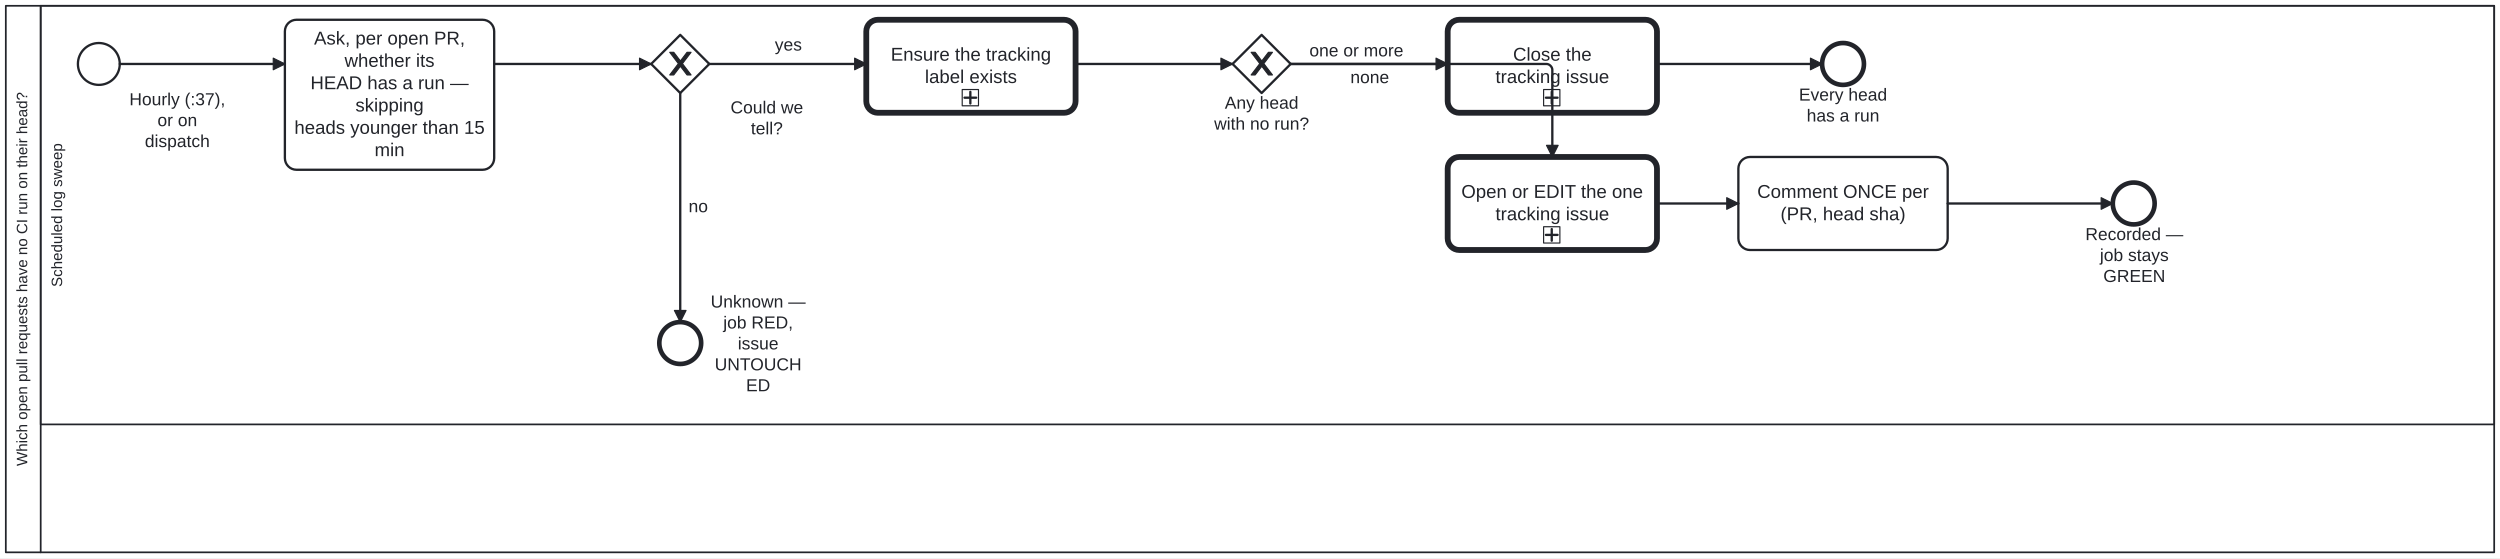
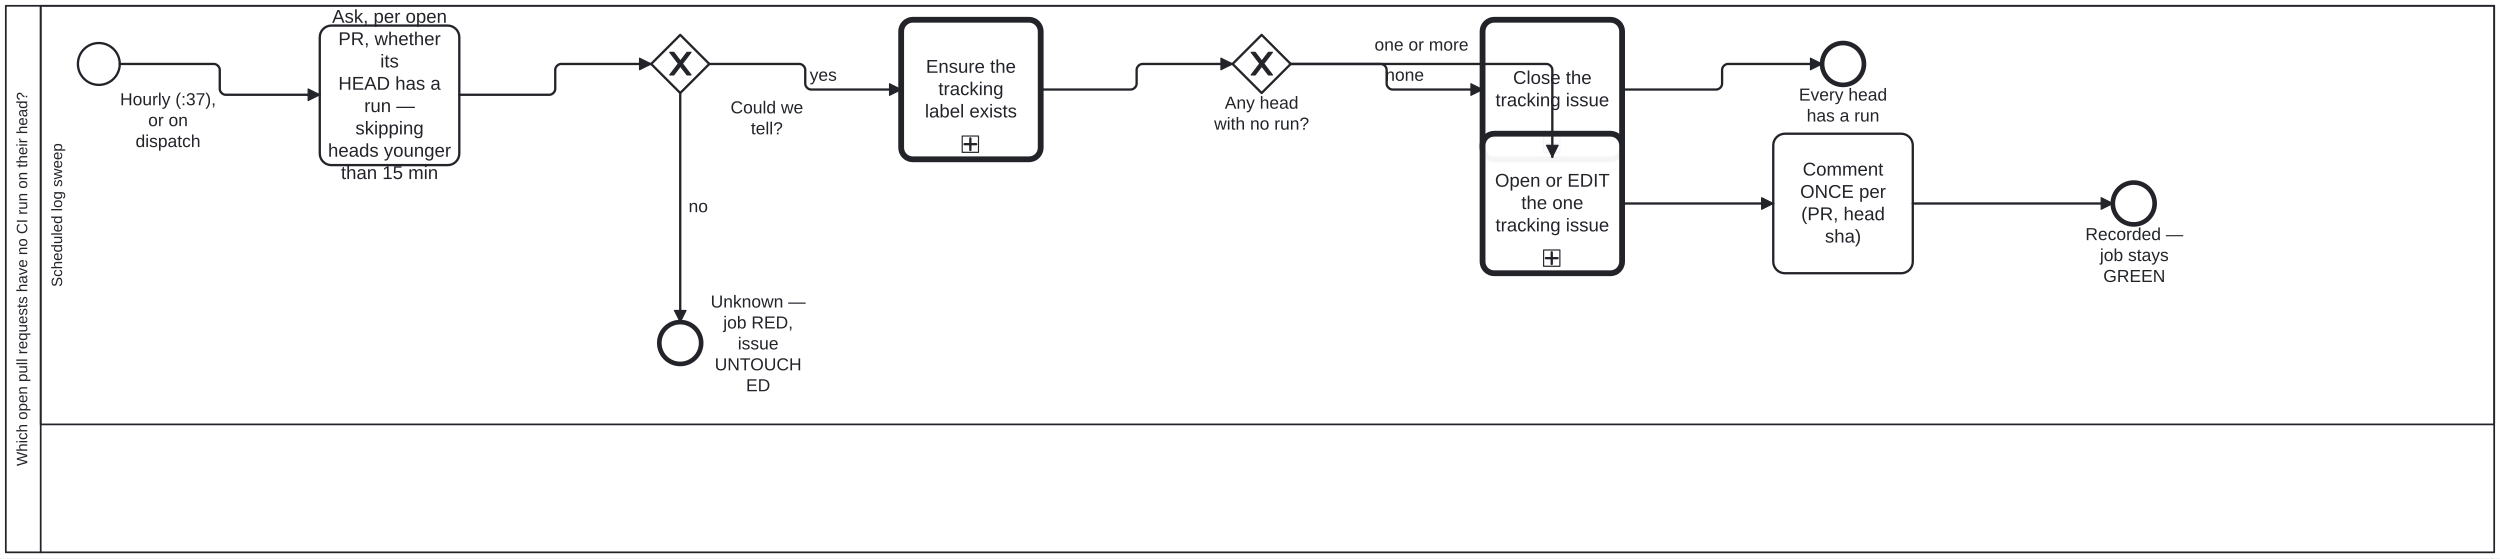
<svg xmlns="http://www.w3.org/2000/svg" width="100%" style="max-width:100%;height:auto" viewBox="55 55 2150 480" version="1.1">
  <rect x="55" y="55" width="2150" height="480" fill="#ffffff" />
  <g class="djs-group">
    <g class="djs-element djs-shape" data-element-id="Participant_Process_PrChecksPresent" style="display: block;" transform="matrix(1 0 0 1 60 60)">
      <g class="djs-visual">
        <rect x="0" y="0" width="2140" height="470" rx="0" ry="0" style="stroke-linecap: round; stroke-linejoin: round; stroke: rgb(34, 36, 42); stroke-width: 1.5px; fill: white; fill-opacity: 0.95;" />
        <path style="fill: none; stroke-linecap: round; stroke-linejoin: round; stroke: rgb(34, 36, 42); stroke-width: 1.5px;" d="M30,0L30,470" />
        <text lineHeight="1.05" class="djs-label" transform="matrix(-1.83697e-16 -1 1 -1.83697e-16 0 470)" style="font-family: Arial, sans-serif; font-size: 13px; font-weight: normal; fill: rgb(34, 36, 42);">
          <tspan x="74.204" y="18.413">Which open pull requests have no CI run on their head?</tspan>
        </text>
      </g>
      <rect class="djs-hit djs-hit-all" x="0" y="0" width="2140" height="470" style="fill: none; stroke-opacity: 0; stroke: white; stroke-width: 15px;" />
    </g>
    <g class="djs-children">
      <g class="djs-group">
        <g class="djs-element djs-shape" data-element-id="Lane_Ci" style="display: block;" transform="matrix(1 0 0 1 90 60)">
          <g class="djs-visual">
            <rect x="0" y="0" width="2110" height="360" rx="0" ry="0" style="stroke-linecap: round; stroke-linejoin: round; stroke: rgb(34, 36, 42); stroke-width: 1.5px; fill: white; fill-opacity: 0.25;" />
            <text lineHeight="1.05" class="djs-label" transform="matrix(-1.83697e-16 -1 1 -1.83697e-16 0 360)" style="font-family: Arial, sans-serif; font-size: 13px; font-weight: normal; fill: rgb(34, 36, 42);">
              <tspan x="118.206" y="18.413">Scheduled log sweep</tspan>
            </text>
          </g>
          <rect class="djs-hit djs-hit-all" x="0" y="0" width="2110" height="360" style="fill: none; stroke-opacity: 0; stroke: white; stroke-width: 15px;" />
        </g>
      </g>
      <g class="djs-group">
        <g class="djs-element djs-shape" data-element-id="Start_Sweep" style="display: block;" transform="matrix(1 0 0 1 122 92)">
          <g class="djs-visual">
            <circle cx="18" cy="18" r="18" style="stroke-linecap: round; stroke-linejoin: round; stroke: rgb(34, 36, 42); stroke-width: 2px; fill: white; fill-opacity: 0.95;" />
          </g>
          <rect class="djs-hit djs-hit-all" x="0" y="0" width="36" height="36" style="fill: none; stroke-opacity: 0; stroke: white; stroke-width: 15px;" />
        </g>
      </g>
      <g class="djs-group">
-         <g class="djs-element djs-shape" data-element-id="Start_Sweep_label" style="display: block;" transform="matrix(1 0 0 1 166 132)">
+         <g class="djs-element djs-shape" data-element-id="Start_Sweep_label" style="display: block;" transform="matrix(1 0 0 1 158 132)">
          <g class="djs-visual">
            <text lineHeight="1.2" class="djs-label" style="font-family: Arial, sans-serif; font-size: 15px; font-weight: normal; fill: rgb(34, 36, 42);">
              <tspan x="0.239" y="13.5">Hourly (:37),</tspan>
              <tspan x="24.405" y="31.5">or on </tspan>
              <tspan x="13.565" y="49.5">dispatch</tspan>
            </text>
          </g>
          <rect class="djs-hit djs-hit-all" x="0" y="0" width="83" height="54" style="fill: none; stroke-opacity: 0; stroke: white; stroke-width: 15px;" />
        </g>
      </g>
      <g class="djs-group">
-         <g class="djs-element djs-shape" data-element-id="Task_Sweep" style="display: block;" transform="matrix(1 0 0 1 300 72)">
-           <g class="djs-visual">
-             <rect x="0" y="0" width="180" height="129" rx="10" ry="10" style="stroke-linecap: round; stroke-linejoin: round; stroke: rgb(34, 36, 42); stroke-width: 2px; fill: white; fill-opacity: 0.95;" />
-             <text lineHeight="1.2" class="djs-label" style="font-family: Arial, sans-serif; font-size: 16px; font-weight: normal; fill: rgb(34, 36, 42);">
-               <tspan x="25.078" y="21.3">Ask, per open PR, </tspan>
-               <tspan x="51.316" y="40.5">whether its</tspan>
-               <tspan x="21.973" y="59.7">HEAD has a run — </tspan>
-               <tspan x="60.648" y="78.9">skipping</tspan>
-               <tspan x="8.156" y="98.1">heads younger than 15</tspan>
-               <tspan x="77.109" y="117.3">min</tspan>
-             </text>
-           </g>
-           <rect class="djs-hit djs-hit-all" x="0" y="0" width="180" height="129" style="fill: none; stroke-opacity: 0; stroke: white; stroke-width: 15px;" />
+         <g class="djs-element djs-shape" data-element-id="Task_Sweep" style="display: block;" transform="matrix(1 0 0 1 330 77)">
+           <g class="djs-visual">
+             <rect x="0" y="0" width="120" height="120" rx="10" ry="10" style="stroke-linecap: round; stroke-linejoin: round; stroke: rgb(34, 36, 42); stroke-width: 2px; fill: white; fill-opacity: 0.95;" />
+             <text lineHeight="1.2" class="djs-label" style="font-family: Arial, sans-serif; font-size: 16px; font-weight: normal; fill: rgb(34, 36, 42);">
+               <tspan x="10.637" y="-2.4">Ask, per open </tspan>
+               <tspan x="15.98" y="16.8">PR, whether </tspan>
+               <tspan x="52" y="36">its</tspan>
+               <tspan x="15.98" y="55.2">HEAD has a </tspan>
+               <tspan x="38.215" y="74.4">run — </tspan>
+               <tspan x="30.648" y="93.6">skipping</tspan>
+               <tspan x="7.07" y="112.8">heads younger</tspan>
+               <tspan x="18.195" y="132">than 15 min</tspan>
+             </text>
+           </g>
+           <rect class="djs-hit djs-hit-all" x="0" y="0" width="120" height="120" style="fill: none; stroke-opacity: 0; stroke: white; stroke-width: 15px;" />
        </g>
      </g>
      <g class="djs-group">
        <g class="djs-element djs-shape" data-element-id="GW_Determined" style="display: block;" transform="matrix(1 0 0 1 615 85)">
          <g class="djs-visual">
            <polygon points="25,0 50,25 25,50 0,25" style="stroke-linecap: round; stroke-linejoin: round; stroke: rgb(34, 36, 42); stroke-width: 2px; fill: white; fill-opacity: 0.95;" />
            <path d="m 16,15 7.429,9.714 -7.429,9.714 3.429,0 5.714,-7.464 5.714,7.464 3.429,0 -7.429,-9.714 7.429,-9.714 -3.429,0 -5.714,7.464 -5.714,-7.464 -3.429,0 z" style="fill: rgb(34, 36, 42); stroke-linecap: round; stroke-linejoin: round; stroke: rgb(34, 36, 42); stroke-width: 1px;" />
          </g>
          <rect class="djs-hit djs-hit-all" x="0" y="0" width="50" height="50" style="fill: none; stroke-opacity: 0; stroke: white; stroke-width: 15px;" />
        </g>
      </g>
      <g class="djs-group">
        <g class="djs-element djs-shape" data-element-id="GW_Determined_label" style="display: block;" transform="matrix(1 0 0 1 683 139)">
          <g class="djs-visual">
            <text lineHeight="1.2" class="djs-label" style="font-family: Arial, sans-serif; font-size: 15px; font-weight: normal; fill: rgb(34, 36, 42);">
              <tspan x="0.233" y="13.5">Could we</tspan>
              <tspan x="17.741" y="31.5">tell?</tspan>
            </text>
          </g>
          <rect class="djs-hit djs-hit-all" x="0" y="0" width="63" height="36" style="fill: none; stroke-opacity: 0; stroke: white; stroke-width: 15px;" />
        </g>
      </g>
      <g class="djs-group">
        <g class="djs-element djs-shape" data-element-id="End_Unknown" style="display: block;" transform="matrix(1 0 0 1 622 332)">
          <g class="djs-visual">
            <circle cx="18" cy="18" r="18" style="stroke-linecap: round; stroke-linejoin: round; stroke: rgb(34, 36, 42); stroke-width: 4px; fill: white; fill-opacity: 0.95;" />
          </g>
          <rect class="djs-hit djs-hit-all" x="0" y="0" width="36" height="36" style="fill: none; stroke-opacity: 0; stroke: white; stroke-width: 15px;" />
        </g>
      </g>
      <g class="djs-group">
        <g class="djs-element djs-shape" data-element-id="End_Unknown_label" style="display: block;" transform="matrix(1 0 0 1 666 306)">
          <g class="djs-visual">
            <text lineHeight="1.2" class="djs-label" style="font-family: Arial, sans-serif; font-size: 15px; font-weight: normal; fill: rgb(34, 36, 42);">
              <tspan x="0.149" y="13.5">Unknown — </tspan>
              <tspan x="10.989" y="31.5">job RED,</tspan>
              <tspan x="23.491" y="49.5">issue </tspan>
              <tspan x="3.639" y="67.5">UNTOUCH</tspan>
              <tspan x="30.581" y="85.5">ED</tspan>
            </text>
          </g>
          <rect class="djs-hit djs-hit-all" x="0" y="0" width="82" height="90" style="fill: none; stroke-opacity: 0; stroke: white; stroke-width: 15px;" />
        </g>
      </g>
      <g class="djs-group">
-         <g class="djs-element djs-shape" data-element-id="Task_Label" style="display: block;" transform="matrix(1 0 0 1 800 72)">
-           <g class="djs-visual">
-             <rect x="0" y="0" width="180" height="80" rx="10" ry="10" style="stroke-linecap: round; stroke-linejoin: round; stroke: rgb(34, 36, 42); stroke-width: 5px; fill: white; fill-opacity: 0.95;" />
-             <text lineHeight="1.2" class="djs-label" style="font-family: Arial, sans-serif; font-size: 16px; font-weight: normal; fill: rgb(34, 36, 42);">
-               <tspan x="21.074" y="35.2">Ensure the tracking</tspan>
-               <tspan x="50.426" y="54.4">label exists</tspan>
-             </text>
-             <rect x="0" y="0" width="14" height="14" rx="0" ry="0" style="stroke-linecap: round; stroke-linejoin: round; stroke: rgb(34, 36, 42); stroke-width: 1px; fill: white;" transform="matrix(1 0 0 1 82.5 60)" />
-             <path data-marker="sub-process" d="m82.5,60 m 7,2 l 0,10 m -5,-5 l 10,0" style="fill: white; stroke-linecap: round; stroke-linejoin: round; stroke: rgb(34, 36, 42); stroke-width: 2px;" />
-           </g>
-           <rect class="djs-hit djs-hit-all" x="0" y="0" width="180" height="80" style="fill: none; stroke-opacity: 0; stroke: white; stroke-width: 15px;" />
+         <g class="djs-element djs-shape" data-element-id="Task_Label" style="display: block;" transform="matrix(1 0 0 1 830 72)">
+           <g class="djs-visual">
+             <rect x="0" y="0" width="120" height="120" rx="10" ry="10" style="stroke-linecap: round; stroke-linejoin: round; stroke: rgb(34, 36, 42); stroke-width: 5px; fill: white; fill-opacity: 0.95;" />
+             <text lineHeight="1.2" class="djs-label" style="font-family: Arial, sans-serif; font-size: 16px; font-weight: normal; fill: rgb(34, 36, 42);">
+               <tspan x="21.309" y="45.6">Ensure the </tspan>
+               <tspan x="31.988" y="64.8">tracking</tspan>
+               <tspan x="20.426" y="84">label exists</tspan>
+             </text>
+             <rect x="0" y="0" width="14" height="14" rx="0" ry="0" style="stroke-linecap: round; stroke-linejoin: round; stroke: rgb(34, 36, 42); stroke-width: 1px; fill: white;" transform="matrix(1 0 0 1 52.5 100)" />
+             <path data-marker="sub-process" d="m52.5,100 m 7,2 l 0,10 m -5,-5 l 10,0" style="fill: white; stroke-linecap: round; stroke-linejoin: round; stroke: rgb(34, 36, 42); stroke-width: 2px;" />
+           </g>
+           <rect class="djs-hit djs-hit-all" x="0" y="0" width="120" height="120" style="fill: none; stroke-opacity: 0; stroke: white; stroke-width: 15px;" />
        </g>
      </g>
      <g class="djs-group">
        <g class="djs-element djs-shape" data-element-id="GW_Finding" style="display: block;" transform="matrix(1 0 0 1 1115 85)">
          <g class="djs-visual">
            <polygon points="25,0 50,25 25,50 0,25" style="stroke-linecap: round; stroke-linejoin: round; stroke: rgb(34, 36, 42); stroke-width: 2px; fill: white; fill-opacity: 0.95;" />
            <path d="m 16,15 7.429,9.714 -7.429,9.714 3.429,0 5.714,-7.464 5.714,7.464 3.429,0 -7.429,-9.714 7.429,-9.714 -3.429,0 -5.714,7.464 -5.714,-7.464 -3.429,0 z" style="fill: rgb(34, 36, 42); stroke-linecap: round; stroke-linejoin: round; stroke: rgb(34, 36, 42); stroke-width: 1px;" />
          </g>
          <rect class="djs-hit djs-hit-all" x="0" y="0" width="50" height="50" style="fill: none; stroke-opacity: 0; stroke: white; stroke-width: 15px;" />
        </g>
      </g>
      <g class="djs-group">
        <g class="djs-element djs-shape" data-element-id="GW_Finding_label" style="display: block;" transform="matrix(1 0 0 1 1099 135)">
          <g class="djs-visual">
            <text lineHeight="1.2" class="djs-label" style="font-family: Arial, sans-serif; font-size: 15px; font-weight: normal; fill: rgb(34, 36, 42);">
              <tspan x="9.308" y="13.5">Any head</tspan>
              <tspan x="0.142" y="31.5">with no run?</tspan>
            </text>
          </g>
          <rect class="djs-hit djs-hit-all" x="0" y="0" width="82" height="36" style="fill: none; stroke-opacity: 0; stroke: white; stroke-width: 15px;" />
        </g>
      </g>
      <g class="djs-group">
-         <g class="djs-element djs-shape" data-element-id="Task_Close" style="display: block;" transform="matrix(1 0 0 1 1300 72)">
-           <g class="djs-visual">
-             <rect x="0" y="0" width="180" height="80" rx="10" ry="10" style="stroke-linecap: round; stroke-linejoin: round; stroke: rgb(34, 36, 42); stroke-width: 5px; fill: white; fill-opacity: 0.95;" />
-             <text lineHeight="1.2" class="djs-label" style="font-family: Arial, sans-serif; font-size: 16px; font-weight: normal; fill: rgb(34, 36, 42);">
-               <tspan x="56.203" y="35.2">Close the</tspan>
-               <tspan x="41.09" y="54.4">tracking issue</tspan>
-             </text>
-             <rect x="0" y="0" width="14" height="14" rx="0" ry="0" style="stroke-linecap: round; stroke-linejoin: round; stroke: rgb(34, 36, 42); stroke-width: 1px; fill: white;" transform="matrix(1 0 0 1 82.5 60)" />
-             <path data-marker="sub-process" d="m82.5,60 m 7,2 l 0,10 m -5,-5 l 10,0" style="fill: white; stroke-linecap: round; stroke-linejoin: round; stroke: rgb(34, 36, 42); stroke-width: 2px;" />
-           </g>
-           <rect class="djs-hit djs-hit-all" x="0" y="0" width="180" height="80" style="fill: none; stroke-opacity: 0; stroke: white; stroke-width: 15px;" />
+         <g class="djs-element djs-shape" data-element-id="Task_Close" style="display: block;" transform="matrix(1 0 0 1 1330 72)">
+           <g class="djs-visual">
+             <rect x="0" y="0" width="120" height="120" rx="10" ry="10" style="stroke-linecap: round; stroke-linejoin: round; stroke: rgb(34, 36, 42); stroke-width: 5px; fill: white; fill-opacity: 0.95;" />
+             <text lineHeight="1.2" class="djs-label" style="font-family: Arial, sans-serif; font-size: 16px; font-weight: normal; fill: rgb(34, 36, 42);">
+               <tspan x="26.203" y="55.2">Close the</tspan>
+               <tspan x="11.09" y="74.4">tracking issue</tspan>
+             </text>
+             <rect x="0" y="0" width="14" height="14" rx="0" ry="0" style="stroke-linecap: round; stroke-linejoin: round; stroke: rgb(34, 36, 42); stroke-width: 1px; fill: white;" transform="matrix(1 0 0 1 52.5 100)" />
+             <path data-marker="sub-process" d="m52.5,100 m 7,2 l 0,10 m -5,-5 l 10,0" style="fill: white; stroke-linecap: round; stroke-linejoin: round; stroke: rgb(34, 36, 42); stroke-width: 2px;" />
+           </g>
+           <rect class="djs-hit djs-hit-all" x="0" y="0" width="120" height="120" style="fill: none; stroke-opacity: 0; stroke: white; stroke-width: 15px;" />
        </g>
      </g>
      <g class="djs-group">
        <g class="djs-element djs-shape" data-element-id="End_Clean" style="display: block;" transform="matrix(1 0 0 1 1622 92)">
          <g class="djs-visual">
            <circle cx="18" cy="18" r="18" style="stroke-linecap: round; stroke-linejoin: round; stroke: rgb(34, 36, 42); stroke-width: 4px; fill: white; fill-opacity: 0.95;" />
          </g>
          <rect class="djs-hit djs-hit-all" x="0" y="0" width="36" height="36" style="fill: none; stroke-opacity: 0; stroke: white; stroke-width: 15px;" />
        </g>
      </g>
      <g class="djs-group">
        <g class="djs-element djs-shape" data-element-id="End_Clean_label" style="display: block;" transform="matrix(1 0 0 1 1602 128)">
          <g class="djs-visual">
            <text lineHeight="1.2" class="djs-label" style="font-family: Arial, sans-serif; font-size: 15px; font-weight: normal; fill: rgb(34, 36, 42);">
              <tspan x="0.061" y="13.5">Every head</tspan>
              <tspan x="6.729" y="31.5">has a run</tspan>
            </text>
          </g>
          <rect class="djs-hit djs-hit-all" x="0" y="0" width="76" height="36" style="fill: none; stroke-opacity: 0; stroke: white; stroke-width: 15px;" />
        </g>
      </g>
      <g class="djs-group">
-         <g class="djs-element djs-shape" data-element-id="Task_Track" style="display: block;" transform="matrix(1 0 0 1 1300 190)">
-           <g class="djs-visual">
-             <rect x="0" y="0" width="180" height="80" rx="10" ry="10" style="stroke-linecap: round; stroke-linejoin: round; stroke: rgb(34, 36, 42); stroke-width: 5px; fill: white; fill-opacity: 0.95;" />
-             <text lineHeight="1.2" class="djs-label" style="font-family: Arial, sans-serif; font-size: 16px; font-weight: normal; fill: rgb(34, 36, 42);">
-               <tspan x="11.734" y="35.2">Open or EDIT the one</tspan>
-               <tspan x="41.09" y="54.4">tracking issue</tspan>
-             </text>
-             <rect x="0" y="0" width="14" height="14" rx="0" ry="0" style="stroke-linecap: round; stroke-linejoin: round; stroke: rgb(34, 36, 42); stroke-width: 1px; fill: white;" transform="matrix(1 0 0 1 82.5 60)" />
-             <path data-marker="sub-process" d="m82.5,60 m 7,2 l 0,10 m -5,-5 l 10,0" style="fill: white; stroke-linecap: round; stroke-linejoin: round; stroke: rgb(34, 36, 42); stroke-width: 2px;" />
-           </g>
-           <rect class="djs-hit djs-hit-all" x="0" y="0" width="180" height="80" style="fill: none; stroke-opacity: 0; stroke: white; stroke-width: 15px;" />
-         </g>
-       </g>
-       <g class="djs-group">
-         <g class="djs-element djs-shape" data-element-id="Task_Comment" style="display: block;" transform="matrix(1 0 0 1 1550 190)">
-           <g class="djs-visual">
-             <rect x="0" y="0" width="180" height="80" rx="10" ry="10" style="stroke-linecap: round; stroke-linejoin: round; stroke: rgb(34, 36, 42); stroke-width: 2px; fill: white; fill-opacity: 0.95;" />
-             <text lineHeight="1.2" class="djs-label" style="font-family: Arial, sans-serif; font-size: 16px; font-weight: normal; fill: rgb(34, 36, 42);">
-               <tspan x="16.203" y="35.2">Comment ONCE per</tspan>
-               <tspan x="36.195" y="54.4">(PR, head sha)</tspan>
-             </text>
-           </g>
-           <rect class="djs-hit djs-hit-all" x="0" y="0" width="180" height="80" style="fill: none; stroke-opacity: 0; stroke: white; stroke-width: 15px;" />
+         <g class="djs-element djs-shape" data-element-id="Task_Track" style="display: block;" transform="matrix(1 0 0 1 1330 170)">
+           <g class="djs-visual">
+             <rect x="0" y="0" width="120" height="120" rx="10" ry="10" style="stroke-linecap: round; stroke-linejoin: round; stroke: rgb(34, 36, 42); stroke-width: 5px; fill: white; fill-opacity: 0.95;" />
+             <text lineHeight="1.2" class="djs-label" style="font-family: Arial, sans-serif; font-size: 16px; font-weight: normal; fill: rgb(34, 36, 42);">
+               <tspan x="10.648" y="45.6">Open or EDIT </tspan>
+               <tspan x="33.309" y="64.8">the one</tspan>
+               <tspan x="11.09" y="84">tracking issue</tspan>
+             </text>
+             <rect x="0" y="0" width="14" height="14" rx="0" ry="0" style="stroke-linecap: round; stroke-linejoin: round; stroke: rgb(34, 36, 42); stroke-width: 1px; fill: white;" transform="matrix(1 0 0 1 52.5 100)" />
+             <path data-marker="sub-process" d="m52.5,100 m 7,2 l 0,10 m -5,-5 l 10,0" style="fill: white; stroke-linecap: round; stroke-linejoin: round; stroke: rgb(34, 36, 42); stroke-width: 2px;" />
+           </g>
+           <rect class="djs-hit djs-hit-all" x="0" y="0" width="120" height="120" style="fill: none; stroke-opacity: 0; stroke: white; stroke-width: 15px;" />
+         </g>
+       </g>
+       <g class="djs-group">
+         <g class="djs-element djs-shape" data-element-id="Task_Comment" style="display: block;" transform="matrix(1 0 0 1 1580 170)">
+           <g class="djs-visual">
+             <rect x="0" y="0" width="120" height="120" rx="10" ry="10" style="stroke-linecap: round; stroke-linejoin: round; stroke: rgb(34, 36, 42); stroke-width: 2px; fill: white; fill-opacity: 0.95;" />
+             <text lineHeight="1.2" class="djs-label" style="font-family: Arial, sans-serif; font-size: 16px; font-weight: normal; fill: rgb(34, 36, 42);">
+               <tspan x="25.324" y="36">Comment </tspan>
+               <tspan x="23.102" y="55.2">ONCE per</tspan>
+               <tspan x="23.98" y="74.4">(PR, head </tspan>
+               <tspan x="44.438" y="93.6">sha)</tspan>
+             </text>
+           </g>
+           <rect class="djs-hit djs-hit-all" x="0" y="0" width="120" height="120" style="fill: none; stroke-opacity: 0; stroke: white; stroke-width: 15px;" />
        </g>
      </g>
      <g class="djs-group">
        <g class="djs-element djs-shape" data-element-id="End_Recorded" style="display: block;" transform="matrix(1 0 0 1 1872 212)">
          <g class="djs-visual">
            <circle cx="18" cy="18" r="18" style="stroke-linecap: round; stroke-linejoin: round; stroke: rgb(34, 36, 42); stroke-width: 4px; fill: white; fill-opacity: 0.95;" />
          </g>
          <rect class="djs-hit djs-hit-all" x="0" y="0" width="36" height="36" style="fill: none; stroke-opacity: 0; stroke: white; stroke-width: 15px;" />
        </g>
      </g>
      <g class="djs-group">
        <g class="djs-element djs-shape" data-element-id="End_Recorded_label" style="display: block;" transform="matrix(1 0 0 1 1848 248)">
          <g class="djs-visual">
            <text lineHeight="1.2" class="djs-label" style="font-family: Arial, sans-serif; font-size: 15px; font-weight: normal; fill: rgb(34, 36, 42);">
              <tspan x="0.397" y="13.5">Recorded —</tspan>
              <tspan x="12.903" y="31.5">job stays </tspan>
              <tspan x="15.829" y="49.5">GREEN</tspan>
            </text>
          </g>
          <rect class="djs-hit djs-hit-all" x="0" y="0" width="85" height="54" style="fill: none; stroke-opacity: 0; stroke: white; stroke-width: 15px;" />
        </g>
      </g>
      <g class="djs-group">
        <g class="djs-element djs-connection" data-element-id="Flow_0" style="display: block;">
          <g class="djs-visual">
            <defs>
              <marker id="folio-marker-1" viewBox="0 0 20 20" refX="11" refY="10" markerWidth="10" markerHeight="10" orient="auto">
                <path d="M 1 5 L 11 10 L 1 15 Z" style="stroke-linecap: round; stroke-linejoin: round; stroke: rgb(34, 36, 42); stroke-width: 1px; fill: rgb(34, 36, 42);" />
              </marker>
            </defs>
-             <path data-corner-radius="5" style="fill: none; stroke-linecap: round; stroke-linejoin: round; stroke: rgb(34, 36, 42); stroke-width: 2px; marker-end: url('#folio-marker-1');" d="M158,110L300,110" />
-           </g>
-           <path d="M158,110L300,110" class="djs-hit djs-hit-stroke" style="fill: none; stroke-opacity: 0; stroke: white; stroke-width: 15px;" />
+             <path data-corner-radius="5" style="fill: none; stroke-linecap: round; stroke-linejoin: round; stroke: rgb(34, 36, 42); stroke-width: 2px; marker-end: url('#folio-marker-1');" d="M158,110L239,110C241.5,110,244,112.5,244,115L244,131.5C244,134,246.5,136.5,249,136.5L330,136.5" />
+           </g>
+           <path d="M158,110L244,110L244,136.5L330,136.5" class="djs-hit djs-hit-stroke" style="fill: none; stroke-opacity: 0; stroke: white; stroke-width: 15px;" />
        </g>
      </g>
      <g class="djs-group">
        <g class="djs-element djs-connection" data-element-id="Flow_1" style="display: block;">
          <g class="djs-visual">
            <defs>
              <marker id="folio-marker-2" viewBox="0 0 20 20" refX="11" refY="10" markerWidth="10" markerHeight="10" orient="auto">
                <path d="M 1 5 L 11 10 L 1 15 Z" style="stroke-linecap: round; stroke-linejoin: round; stroke: rgb(34, 36, 42); stroke-width: 1px; fill: rgb(34, 36, 42);" />
              </marker>
            </defs>
-             <path data-corner-radius="5" style="fill: none; stroke-linecap: round; stroke-linejoin: round; stroke: rgb(34, 36, 42); stroke-width: 2px; marker-end: url('#folio-marker-2');" d="M480,110L615,110" />
-           </g>
-           <path d="M480,110L615,110" class="djs-hit djs-hit-stroke" style="fill: none; stroke-opacity: 0; stroke: white; stroke-width: 15px;" />
+             <path data-corner-radius="5" style="fill: none; stroke-linecap: round; stroke-linejoin: round; stroke: rgb(34, 36, 42); stroke-width: 2px; marker-end: url('#folio-marker-2');" d="M450,136.5L527.5,136.5C530,136.5,532.5,134,532.5,131.5L532.5,115C532.5,112.5,535,110,537.5,110L615,110" />
+           </g>
+           <path d="M450,136.5L532.5,136.5L532.5,110L615,110" class="djs-hit djs-hit-stroke" style="fill: none; stroke-opacity: 0; stroke: white; stroke-width: 15px;" />
        </g>
      </g>
      <g class="djs-group">
        <g class="djs-element djs-connection" data-element-id="Flow_2" style="display: block;">
          <g class="djs-visual">
            <defs>
              <marker id="folio-marker-3" viewBox="0 0 20 20" refX="11" refY="10" markerWidth="10" markerHeight="10" orient="auto">
                <path d="M 1 5 L 11 10 L 1 15 Z" style="stroke-linecap: round; stroke-linejoin: round; stroke: rgb(34, 36, 42); stroke-width: 1px; fill: rgb(34, 36, 42);" />
              </marker>
            </defs>
            <path data-corner-radius="5" style="fill: none; stroke-linecap: round; stroke-linejoin: round; stroke: rgb(34, 36, 42); stroke-width: 2px; marker-end: url('#folio-marker-3');" d="M640,135L640,332" />
          </g>
          <path d="M640,135L640,332" class="djs-hit djs-hit-stroke" style="fill: none; stroke-opacity: 0; stroke: white; stroke-width: 15px;" />
        </g>
      </g>
      <g class="djs-group">
        <g class="djs-element djs-shape" data-element-id="Flow_2_label" style="display: block;" transform="matrix(1 0 0 1 647 224)">
          <g class="djs-visual">
            <text lineHeight="1.2" class="djs-label" style="font-family: Arial, sans-serif; font-size: 15px; font-weight: normal; fill: rgb(34, 36, 42);">
              <tspan x="0.158" y="13.5">no</tspan>
            </text>
          </g>
          <rect class="djs-hit djs-hit-all" x="0" y="0" width="17" height="18" style="fill: none; stroke-opacity: 0; stroke: white; stroke-width: 15px;" />
        </g>
      </g>
      <g class="djs-group">
        <g class="djs-element djs-connection" data-element-id="Flow_3" style="display: block;">
          <g class="djs-visual">
            <defs>
              <marker id="folio-marker-4" viewBox="0 0 20 20" refX="11" refY="10" markerWidth="10" markerHeight="10" orient="auto">
                <path d="M 1 5 L 11 10 L 1 15 Z" style="stroke-linecap: round; stroke-linejoin: round; stroke: rgb(34, 36, 42); stroke-width: 1px; fill: rgb(34, 36, 42);" />
              </marker>
            </defs>
-             <path data-corner-radius="5" style="fill: none; stroke-linecap: round; stroke-linejoin: round; stroke: rgb(34, 36, 42); stroke-width: 2px; marker-end: url('#folio-marker-4');" d="M665,110L800,110" />
-           </g>
-           <path d="M665,110L800,110" class="djs-hit djs-hit-stroke" style="fill: none; stroke-opacity: 0; stroke: white; stroke-width: 15px;" />
-         </g>
-       </g>
-       <g class="djs-group">
-         <g class="djs-element djs-shape" data-element-id="Flow_3_label" style="display: block;" transform="matrix(1 0 0 1 721 85)">
+             <path data-corner-radius="5" style="fill: none; stroke-linecap: round; stroke-linejoin: round; stroke: rgb(34, 36, 42); stroke-width: 2px; marker-end: url('#folio-marker-4');" d="M665,110L742.5,110C745,110,747.5,112.5,747.5,115L747.5,127C747.5,129.5,750,132,752.5,132L830,132" />
+           </g>
+           <path d="M665,110L747.5,110L747.5,132L830,132" class="djs-hit djs-hit-stroke" style="fill: none; stroke-opacity: 0; stroke: white; stroke-width: 15px;" />
+         </g>
+       </g>
+       <g class="djs-group">
+         <g class="djs-element djs-shape" data-element-id="Flow_3_label" style="display: block;" transform="matrix(1 0 0 1 751 111)">
          <g class="djs-visual">
            <text lineHeight="1.2" class="djs-label" style="font-family: Arial, sans-serif; font-size: 15px; font-weight: normal; fill: rgb(34, 36, 42);">
              <tspan x="0.329" y="13.5">yes</tspan>
            </text>
          </g>
          <rect class="djs-hit djs-hit-all" x="0" y="0" width="24" height="18" style="fill: none; stroke-opacity: 0; stroke: white; stroke-width: 15px;" />
        </g>
      </g>
      <g class="djs-group">
        <g class="djs-element djs-connection" data-element-id="Flow_4" style="display: block;">
          <g class="djs-visual">
            <defs>
              <marker id="folio-marker-5" viewBox="0 0 20 20" refX="11" refY="10" markerWidth="10" markerHeight="10" orient="auto">
                <path d="M 1 5 L 11 10 L 1 15 Z" style="stroke-linecap: round; stroke-linejoin: round; stroke: rgb(34, 36, 42); stroke-width: 1px; fill: rgb(34, 36, 42);" />
              </marker>
            </defs>
-             <path data-corner-radius="5" style="fill: none; stroke-linecap: round; stroke-linejoin: round; stroke: rgb(34, 36, 42); stroke-width: 2px; marker-end: url('#folio-marker-5');" d="M980,110L1115,110" />
-           </g>
-           <path d="M980,110L1115,110" class="djs-hit djs-hit-stroke" style="fill: none; stroke-opacity: 0; stroke: white; stroke-width: 15px;" />
+             <path data-corner-radius="5" style="fill: none; stroke-linecap: round; stroke-linejoin: round; stroke: rgb(34, 36, 42); stroke-width: 2px; marker-end: url('#folio-marker-5');" d="M950,132L1027.5,132C1030,132,1032.5,129.5,1032.5,127L1032.5,115C1032.5,112.5,1035,110,1037.5,110L1115,110" />
+           </g>
+           <path d="M950,132L1032.5,132L1032.5,110L1115,110" class="djs-hit djs-hit-stroke" style="fill: none; stroke-opacity: 0; stroke: white; stroke-width: 15px;" />
        </g>
      </g>
      <g class="djs-group">
        <g class="djs-element djs-connection" data-element-id="Flow_5" style="display: block;">
          <g class="djs-visual">
            <defs>
              <marker id="folio-marker-6" viewBox="0 0 20 20" refX="11" refY="10" markerWidth="10" markerHeight="10" orient="auto">
                <path d="M 1 5 L 11 10 L 1 15 Z" style="stroke-linecap: round; stroke-linejoin: round; stroke: rgb(34, 36, 42); stroke-width: 1px; fill: rgb(34, 36, 42);" />
              </marker>
            </defs>
-             <path data-corner-radius="5" style="fill: none; stroke-linecap: round; stroke-linejoin: round; stroke: rgb(34, 36, 42); stroke-width: 2px; marker-end: url('#folio-marker-6');" d="M1165,110L1300,110" />
-           </g>
-           <path d="M1165,110L1300,110" class="djs-hit djs-hit-stroke" style="fill: none; stroke-opacity: 0; stroke: white; stroke-width: 15px;" />
-         </g>
-       </g>
-       <g class="djs-group">
-         <g class="djs-element djs-shape" data-element-id="Flow_5_label" style="display: block;" transform="matrix(1 0 0 1 1216 113)">
+             <path data-corner-radius="5" style="fill: none; stroke-linecap: round; stroke-linejoin: round; stroke: rgb(34, 36, 42); stroke-width: 2px; marker-end: url('#folio-marker-6');" d="M1165,110L1242.5,110C1245,110,1247.5,112.5,1247.5,115L1247.5,127C1247.5,129.5,1250,132,1252.5,132L1330,132" />
+           </g>
+           <path d="M1165,110L1247.5,110L1247.5,132L1330,132" class="djs-hit djs-hit-stroke" style="fill: none; stroke-opacity: 0; stroke: white; stroke-width: 15px;" />
+         </g>
+       </g>
+       <g class="djs-group">
+         <g class="djs-element djs-shape" data-element-id="Flow_5_label" style="display: block;" transform="matrix(1 0 0 1 1246 111)">
          <g class="djs-visual">
            <text lineHeight="1.2" class="djs-label" style="font-family: Arial, sans-serif; font-size: 15px; font-weight: normal; fill: rgb(34, 36, 42);">
              <tspan x="0.315" y="13.5">none</tspan>
            </text>
          </g>
          <rect class="djs-hit djs-hit-all" x="0" y="0" width="34" height="18" style="fill: none; stroke-opacity: 0; stroke: white; stroke-width: 15px;" />
        </g>
      </g>
      <g class="djs-group">
        <g class="djs-element djs-connection" data-element-id="Flow_6" style="display: block;">
          <g class="djs-visual">
            <defs>
              <marker id="folio-marker-7" viewBox="0 0 20 20" refX="11" refY="10" markerWidth="10" markerHeight="10" orient="auto">
                <path d="M 1 5 L 11 10 L 1 15 Z" style="stroke-linecap: round; stroke-linejoin: round; stroke: rgb(34, 36, 42); stroke-width: 1px; fill: rgb(34, 36, 42);" />
              </marker>
            </defs>
-             <path data-corner-radius="5" style="fill: none; stroke-linecap: round; stroke-linejoin: round; stroke: rgb(34, 36, 42); stroke-width: 2px; marker-end: url('#folio-marker-7');" d="M1480,110L1622,110" />
-           </g>
-           <path d="M1480,110L1622,110" class="djs-hit djs-hit-stroke" style="fill: none; stroke-opacity: 0; stroke: white; stroke-width: 15px;" />
+             <path data-corner-radius="5" style="fill: none; stroke-linecap: round; stroke-linejoin: round; stroke: rgb(34, 36, 42); stroke-width: 2px; marker-end: url('#folio-marker-7');" d="M1450,132L1531,132C1533.5,132,1536,129.5,1536,127L1536,115C1536,112.5,1538.5,110,1541,110L1622,110" />
+           </g>
+           <path d="M1450,132L1536,132L1536,110L1622,110" class="djs-hit djs-hit-stroke" style="fill: none; stroke-opacity: 0; stroke: white; stroke-width: 15px;" />
        </g>
      </g>
      <g class="djs-group">
        <g class="djs-element djs-connection" data-element-id="Flow_7" style="display: block;">
          <g class="djs-visual">
            <defs>
              <marker id="folio-marker-8" viewBox="0 0 20 20" refX="11" refY="10" markerWidth="10" markerHeight="10" orient="auto">
                <path d="M 1 5 L 11 10 L 1 15 Z" style="stroke-linecap: round; stroke-linejoin: round; stroke: rgb(34, 36, 42); stroke-width: 1px; fill: rgb(34, 36, 42);" />
              </marker>
            </defs>
            <path data-corner-radius="5" style="fill: none; stroke-linecap: round; stroke-linejoin: round; stroke: rgb(34, 36, 42); stroke-width: 2px; marker-end: url('#folio-marker-8');" d="M1165,110L1385,110C1387.5,110,1390,112.5,1390,115L1390,190" />
          </g>
          <path d="M1165,110L1390,110L1390,190" class="djs-hit djs-hit-stroke" style="fill: none; stroke-opacity: 0; stroke: white; stroke-width: 15px;" />
        </g>
      </g>
      <g class="djs-group">
-         <g class="djs-element djs-shape" data-element-id="Flow_7_label" style="display: block;" transform="matrix(1 0 0 1 1181 90)">
+         <g class="djs-element djs-shape" data-element-id="Flow_7_label" style="display: block;" transform="matrix(1 0 0 1 1237 85)">
          <g class="djs-visual">
            <text lineHeight="1.2" class="djs-label" style="font-family: Arial, sans-serif; font-size: 15px; font-weight: normal; fill: rgb(34, 36, 42);">
              <tspan x="0.063" y="13.5">one or more</tspan>
            </text>
          </g>
          <rect class="djs-hit djs-hit-all" x="0" y="0" width="81" height="18" style="fill: none; stroke-opacity: 0; stroke: white; stroke-width: 15px;" />
        </g>
      </g>
      <g class="djs-group">
        <g class="djs-element djs-connection" data-element-id="Flow_8" style="display: block;">
          <g class="djs-visual">
            <defs>
              <marker id="folio-marker-9" viewBox="0 0 20 20" refX="11" refY="10" markerWidth="10" markerHeight="10" orient="auto">
                <path d="M 1 5 L 11 10 L 1 15 Z" style="stroke-linecap: round; stroke-linejoin: round; stroke: rgb(34, 36, 42); stroke-width: 1px; fill: rgb(34, 36, 42);" />
              </marker>
            </defs>
-             <path data-corner-radius="5" style="fill: none; stroke-linecap: round; stroke-linejoin: round; stroke: rgb(34, 36, 42); stroke-width: 2px; marker-end: url('#folio-marker-9');" d="M1480,230L1550,230" />
-           </g>
-           <path d="M1480,230L1550,230" class="djs-hit djs-hit-stroke" style="fill: none; stroke-opacity: 0; stroke: white; stroke-width: 15px;" />
+             <path data-corner-radius="5" style="fill: none; stroke-linecap: round; stroke-linejoin: round; stroke: rgb(34, 36, 42); stroke-width: 2px; marker-end: url('#folio-marker-9');" d="M1450,230L1580,230" />
+           </g>
+           <path d="M1450,230L1580,230" class="djs-hit djs-hit-stroke" style="fill: none; stroke-opacity: 0; stroke: white; stroke-width: 15px;" />
        </g>
      </g>
      <g class="djs-group">
        <g class="djs-element djs-connection" data-element-id="Flow_9" style="display: block;">
          <g class="djs-visual">
            <defs>
              <marker id="folio-marker-10" viewBox="0 0 20 20" refX="11" refY="10" markerWidth="10" markerHeight="10" orient="auto">
                <path d="M 1 5 L 11 10 L 1 15 Z" style="stroke-linecap: round; stroke-linejoin: round; stroke: rgb(34, 36, 42); stroke-width: 1px; fill: rgb(34, 36, 42);" />
              </marker>
            </defs>
-             <path data-corner-radius="5" style="fill: none; stroke-linecap: round; stroke-linejoin: round; stroke: rgb(34, 36, 42); stroke-width: 2px; marker-end: url('#folio-marker-10');" d="M1730,230L1872,230" />
-           </g>
-           <path d="M1730,230L1872,230" class="djs-hit djs-hit-stroke" style="fill: none; stroke-opacity: 0; stroke: white; stroke-width: 15px;" />
+             <path data-corner-radius="5" style="fill: none; stroke-linecap: round; stroke-linejoin: round; stroke: rgb(34, 36, 42); stroke-width: 2px; marker-end: url('#folio-marker-10');" d="M1700,230L1872,230" />
+           </g>
+           <path d="M1700,230L1872,230" class="djs-hit djs-hit-stroke" style="fill: none; stroke-opacity: 0; stroke: white; stroke-width: 15px;" />
        </g>
      </g>
    </g>
  </g>
</svg>
